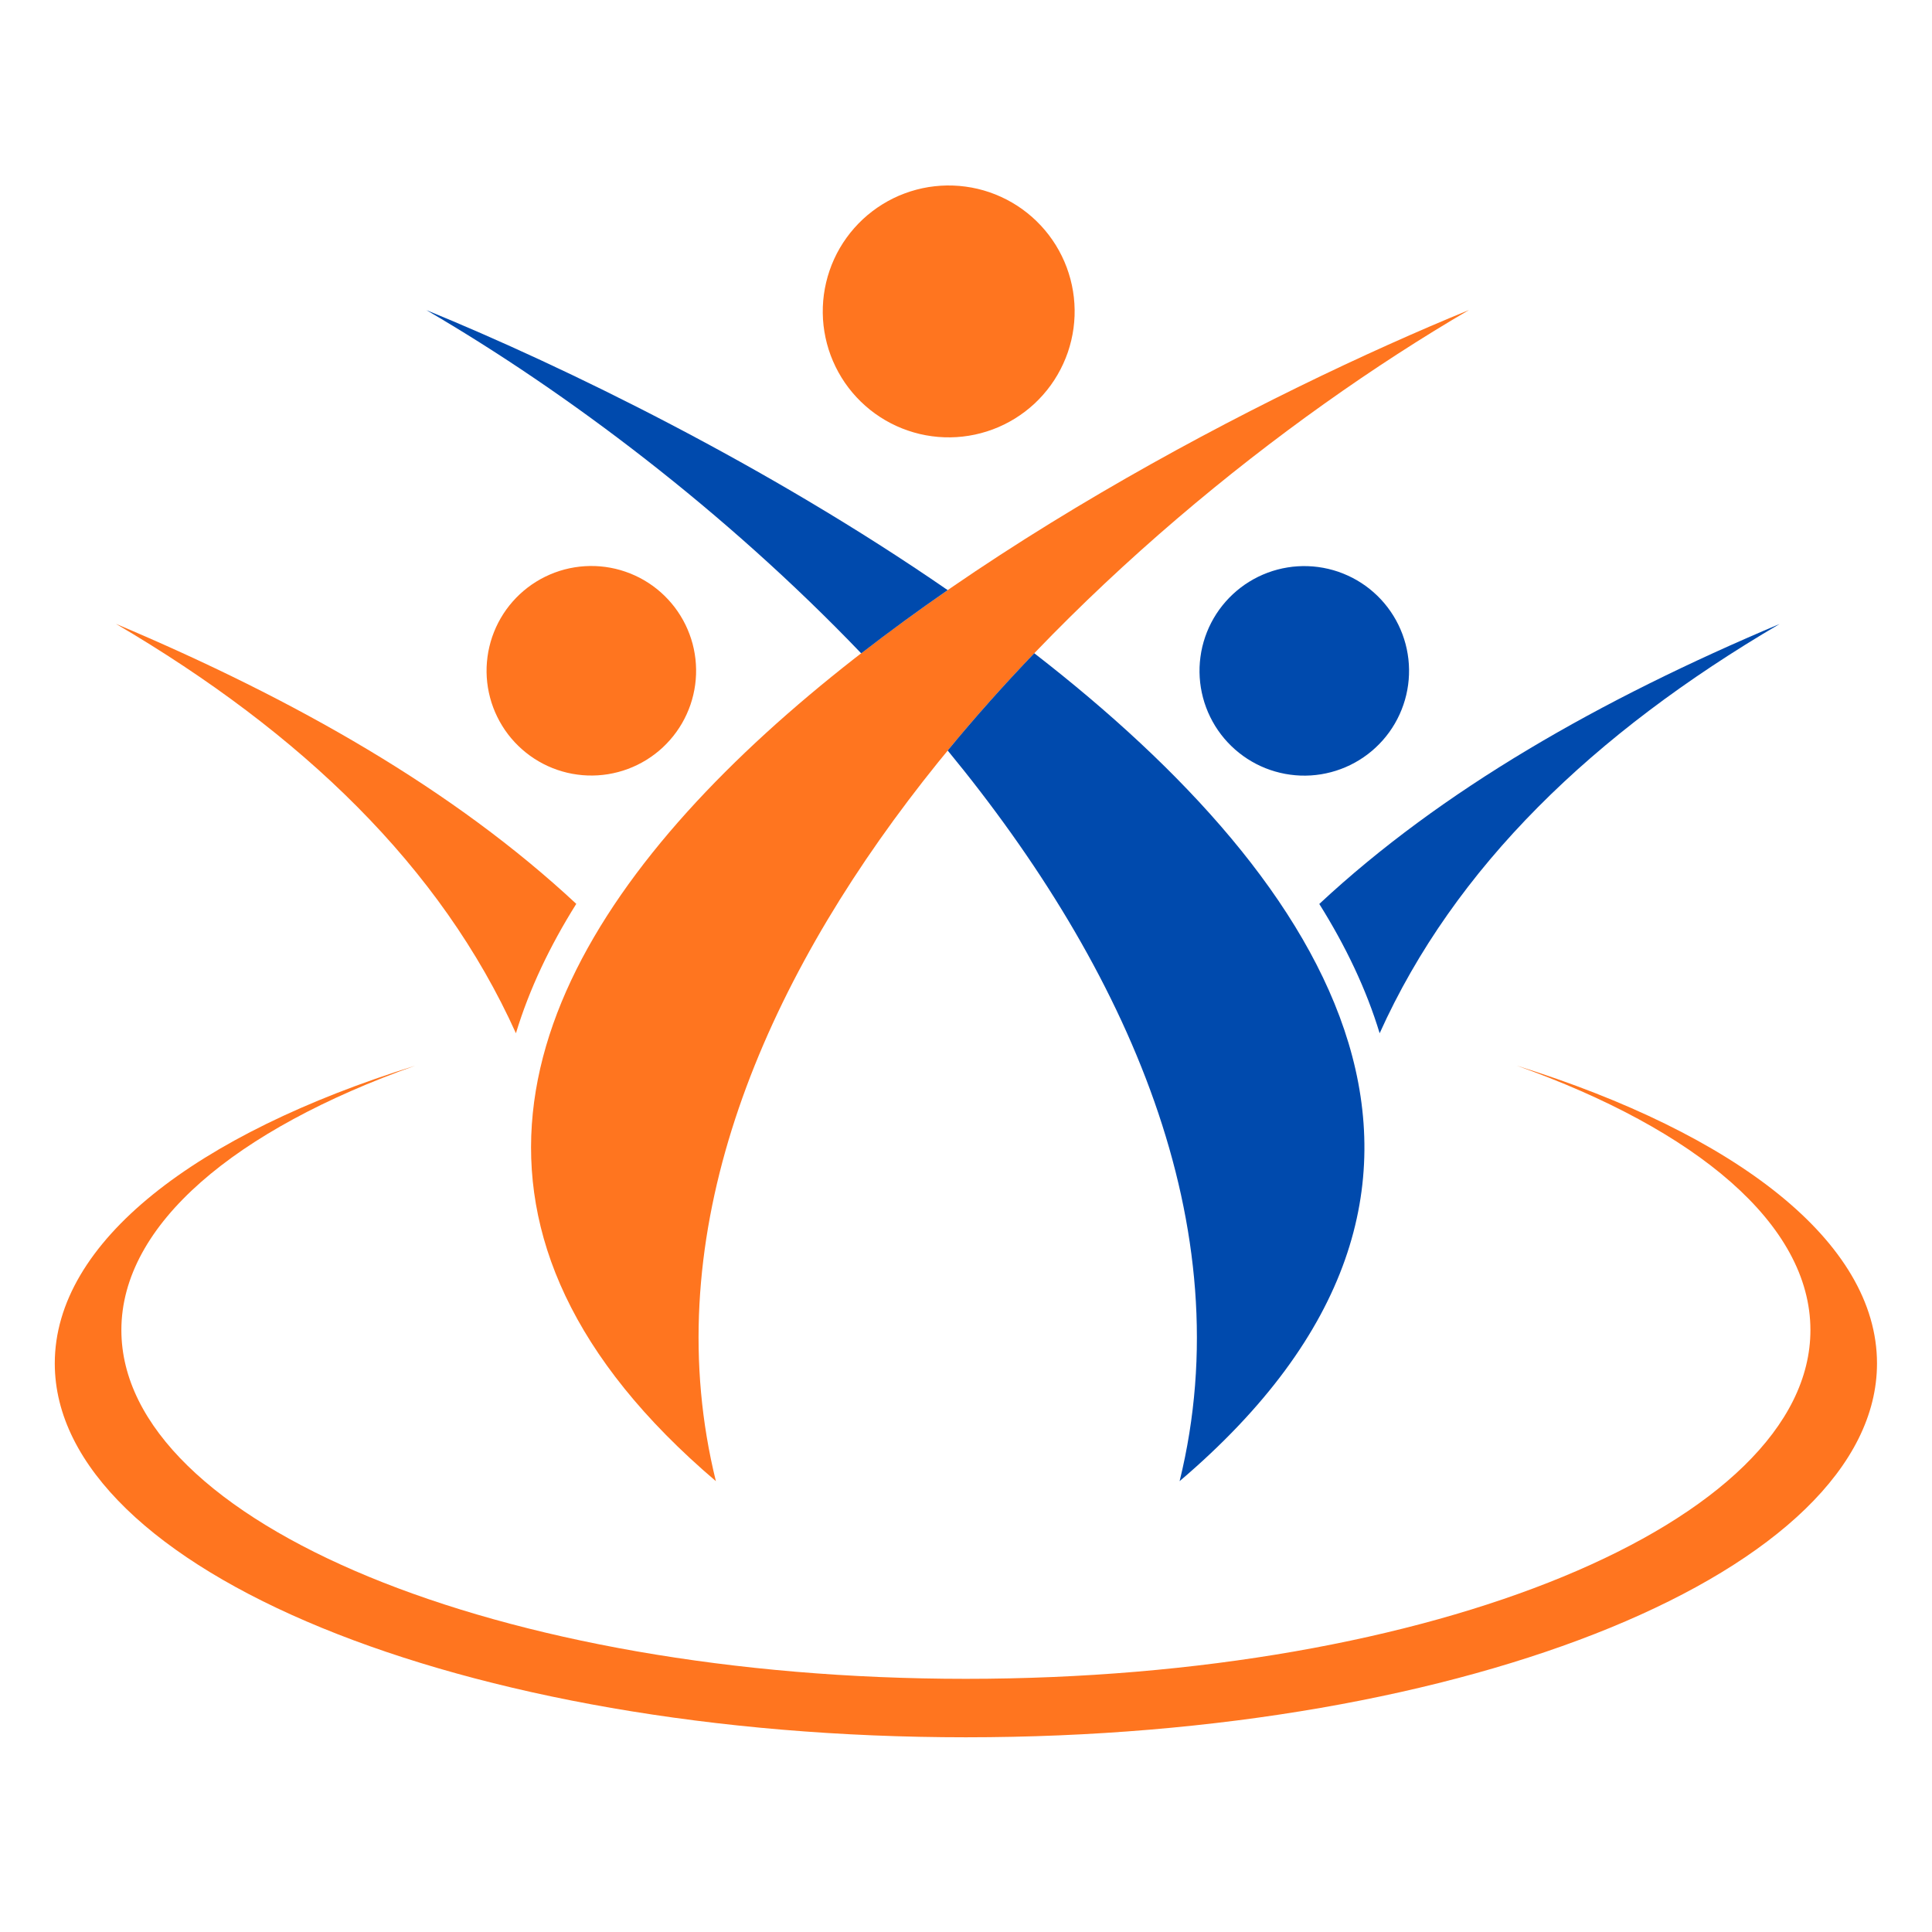
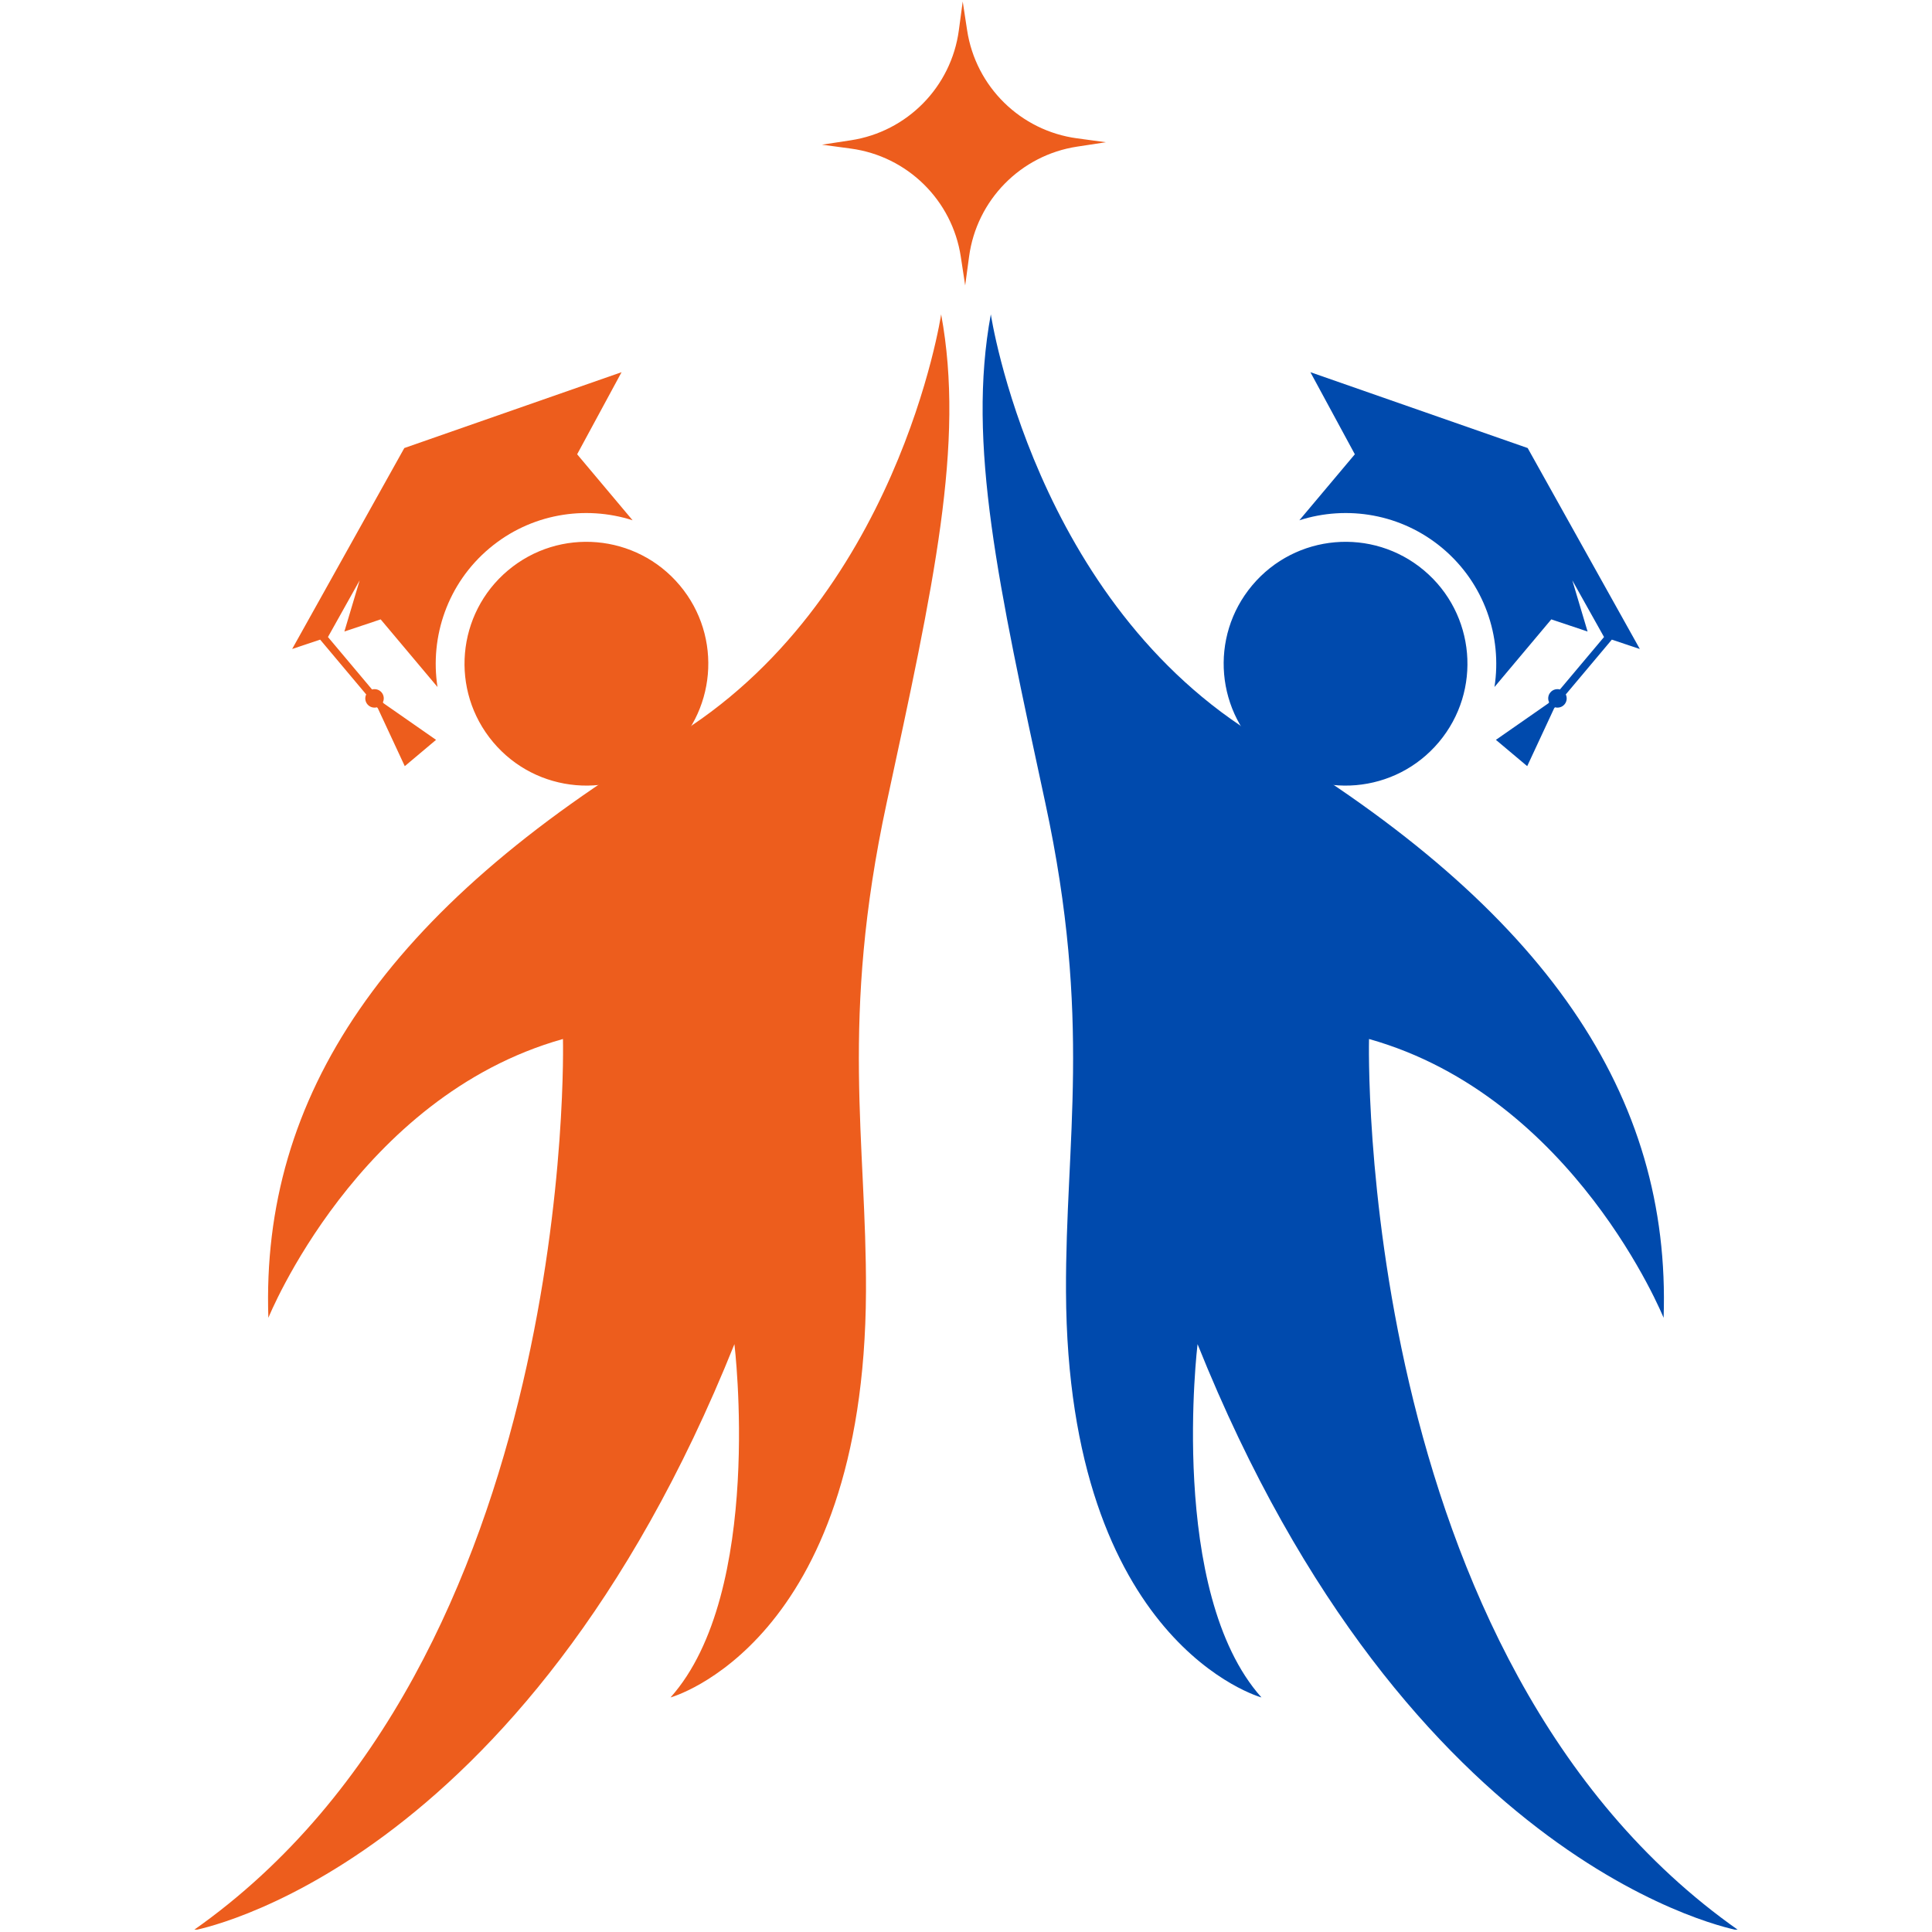
<svg xmlns="http://www.w3.org/2000/svg" width="500" zoomAndPan="magnify" viewBox="0 0 375 375" height="500" preserveAspectRatio="xMidYMid meet" version="1.0">
  <defs>
-     <clipPath id="9166817d88">
-       <path d="M 10.633 206 L 364.633 206 L 364.633 337.254 L 10.633 337.254 Z M 10.633 206 " clip-rule="nonzero" />
+     <clipPath id="77648e8ff8">
+       <path d="M 190.492 61 L 337.496 61 L 337.496 374.543 L 190.492 374.543 Z M 190.492 61 " clip-rule="nonzero" />
+     </clipPath>
+     <clipPath id="88813bb915">
+       <path d="M 37.5 61 L 185 61 L 185 374.543 L 37.5 374.543 Z M 37.5 61 " clip-rule="nonzero" />
+     </clipPath>
+     <clipPath id="4e1e3f5d53">
+       <path d="M 159 0.293 L 215 0.293 L 215 56 L 159 56 Z M 159 0.293 " clip-rule="nonzero" />
    </clipPath>
  </defs>
-   <path fill="#ff751f" d="M 138.953 287.492 C 116.367 195.852 212.328 102.676 285.129 60.176 C 207.434 91.977 26.477 191.781 138.953 287.492 Z M 138.953 287.492 " fill-opacity="1" fill-rule="evenodd" />
-   <path fill="#ff751f" d="M 100.141 200.555 C 85.566 168.234 58.641 142.312 22.5 121.09 C 57.395 135.801 88.102 153.297 111.855 175.438 C 106.727 183.617 102.734 191.992 100.141 200.555 Z M 100.141 200.555 " fill-opacity="1" fill-rule="evenodd" />
-   <path fill="#ff751f" d="M 134.852 126.938 C 134.961 127.594 135.035 128.258 135.074 128.922 C 135.117 129.586 135.125 130.25 135.102 130.918 C 135.078 131.582 135.023 132.246 134.934 132.906 C 134.844 133.566 134.723 134.219 134.57 134.867 C 134.418 135.516 134.234 136.156 134.02 136.785 C 133.801 137.414 133.555 138.035 133.277 138.641 C 133.004 139.246 132.695 139.836 132.363 140.414 C 132.027 140.988 131.664 141.547 131.277 142.086 C 130.887 142.625 130.473 143.148 130.031 143.645 C 129.59 144.145 129.125 144.621 128.641 145.078 C 128.152 145.531 127.645 145.961 127.113 146.363 C 126.582 146.766 126.035 147.145 125.469 147.496 C 124.902 147.844 124.32 148.164 123.723 148.457 C 123.125 148.75 122.512 149.016 121.887 149.246 C 121.266 149.48 120.629 149.684 119.988 149.852 C 119.344 150.023 118.691 150.16 118.035 150.27 C 117.379 150.375 116.715 150.449 116.051 150.492 C 115.387 150.531 114.723 150.543 114.055 150.52 C 113.391 150.496 112.727 150.438 112.066 150.348 C 111.406 150.262 110.754 150.141 110.105 149.988 C 109.457 149.832 108.816 149.648 108.188 149.434 C 107.559 149.219 106.938 148.973 106.332 148.695 C 105.727 148.418 105.137 148.113 104.562 147.777 C 103.984 147.441 103.426 147.082 102.887 146.691 C 102.348 146.301 101.828 145.887 101.328 145.445 C 100.828 145.004 100.352 144.543 99.898 144.055 C 99.441 143.566 99.016 143.059 98.609 142.527 C 98.207 142 97.828 141.449 97.48 140.883 C 97.129 140.316 96.809 139.734 96.516 139.137 C 96.223 138.539 95.957 137.93 95.727 137.305 C 95.492 136.68 95.289 136.047 95.121 135.402 C 94.949 134.758 94.812 134.109 94.703 133.449 C 94.598 132.793 94.523 132.133 94.48 131.469 C 94.441 130.801 94.43 130.137 94.453 129.473 C 94.48 128.805 94.535 128.145 94.625 127.484 C 94.711 126.824 94.832 126.168 94.988 125.52 C 95.141 124.871 95.324 124.234 95.539 123.602 C 95.758 122.973 96.004 122.355 96.277 121.75 C 96.555 121.145 96.859 120.551 97.195 119.977 C 97.531 119.398 97.891 118.844 98.281 118.301 C 98.672 117.762 99.086 117.242 99.527 116.742 C 99.969 116.242 100.43 115.766 100.918 115.312 C 101.406 114.859 101.914 114.43 102.445 114.023 C 102.973 113.621 103.523 113.242 104.09 112.895 C 104.656 112.543 105.238 112.223 105.836 111.93 C 106.434 111.637 107.047 111.375 107.668 111.141 C 108.293 110.906 108.926 110.707 109.57 110.535 C 110.215 110.363 110.867 110.227 111.523 110.121 C 112.18 110.012 112.84 109.938 113.508 109.898 C 114.172 109.855 114.836 109.848 115.5 109.871 C 116.168 109.895 116.832 109.949 117.492 110.039 C 118.152 110.129 118.805 110.25 119.453 110.402 C 120.102 110.555 120.738 110.738 121.371 110.957 C 122 111.172 122.617 111.418 123.223 111.695 C 123.832 111.969 124.422 112.277 124.996 112.609 C 125.574 112.945 126.133 113.309 126.672 113.695 C 127.211 114.086 127.73 114.5 128.23 114.941 C 128.73 115.383 129.207 115.848 129.66 116.336 C 130.113 116.82 130.543 117.332 130.949 117.859 C 131.352 118.391 131.73 118.938 132.078 119.504 C 132.43 120.07 132.75 120.652 133.043 121.25 C 133.336 121.848 133.598 122.461 133.832 123.086 C 134.066 123.707 134.266 124.344 134.438 124.984 C 134.609 125.629 134.746 126.281 134.852 126.938 Z M 134.852 126.938 " fill-opacity="1" fill-rule="nonzero" />
-   <path fill="#004aad" d="M 228.961 287.492 C 241.172 237.906 218.684 187.883 183.945 145.672 C 189.285 139.18 194.91 132.883 200.75 126.793 C 258.531 171.559 296.23 230.246 228.961 287.492 Z M 167.16 126.812 C 172.617 122.59 178.223 118.5 183.945 114.543 C 148.805 90.289 109.629 71.18 82.762 60.195 C 110.145 76.156 140.797 99.297 167.16 126.812 Z M 167.16 126.812 " fill-opacity="1" fill-rule="evenodd" />
-   <path fill="#004aad" d="M 267.789 200.555 C 282.344 168.254 309.289 142.312 345.43 121.109 C 310.535 135.82 279.828 153.316 256.074 175.457 C 261.184 183.617 265.195 191.992 267.789 200.555 Z M 267.789 200.555 " fill-opacity="1" fill-rule="evenodd" />
-   <path fill="#004aad" d="M 257.836 110.422 C 258.484 110.574 259.121 110.758 259.754 110.973 C 260.383 111.191 261 111.438 261.605 111.715 C 262.211 111.988 262.805 112.297 263.379 112.629 C 263.953 112.965 264.512 113.328 265.055 113.715 C 265.594 114.105 266.113 114.52 266.613 114.961 C 267.113 115.402 267.59 115.867 268.043 116.352 C 268.496 116.84 268.926 117.348 269.332 117.879 C 269.734 118.41 270.109 118.957 270.461 119.523 C 270.812 120.09 271.133 120.672 271.426 121.27 C 271.719 121.867 271.98 122.48 272.215 123.102 C 272.449 123.727 272.648 124.363 272.82 125.004 C 272.992 125.648 273.129 126.301 273.234 126.957 C 273.344 127.613 273.418 128.277 273.457 128.941 C 273.5 129.605 273.508 130.27 273.484 130.938 C 273.461 131.602 273.406 132.266 273.316 132.926 C 273.227 133.586 273.105 134.238 272.953 134.887 C 272.801 135.535 272.617 136.176 272.398 136.805 C 272.184 137.434 271.938 138.051 271.66 138.66 C 271.387 139.266 271.078 139.855 270.746 140.43 C 270.41 141.008 270.047 141.566 269.66 142.105 C 269.27 142.645 268.855 143.164 268.414 143.664 C 267.973 144.164 267.508 144.641 267.02 145.094 C 266.535 145.551 266.027 145.977 265.496 146.383 C 264.965 146.785 264.418 147.164 263.852 147.512 C 263.285 147.863 262.703 148.184 262.105 148.477 C 261.508 148.77 260.895 149.035 260.27 149.266 C 259.648 149.5 259.012 149.703 258.371 149.871 C 257.727 150.043 257.074 150.18 256.418 150.289 C 255.762 150.395 255.098 150.469 254.434 150.512 C 253.77 150.551 253.105 150.562 252.438 150.539 C 251.773 150.512 251.109 150.457 250.449 150.367 C 249.789 150.281 249.137 150.16 248.488 150.004 C 247.84 149.852 247.199 149.668 246.57 149.453 C 245.941 149.238 245.32 148.992 244.715 148.715 C 244.109 148.438 243.52 148.133 242.945 147.797 C 242.367 147.461 241.809 147.102 241.27 146.711 C 240.73 146.32 240.211 145.906 239.711 145.465 C 239.211 145.023 238.734 144.562 238.281 144.074 C 237.824 143.586 237.395 143.078 236.992 142.547 C 236.59 142.02 236.211 141.469 235.859 140.902 C 235.512 140.336 235.191 139.754 234.898 139.156 C 234.605 138.559 234.34 137.949 234.109 137.324 C 233.875 136.699 233.672 136.066 233.504 135.422 C 233.332 134.777 233.195 134.129 233.086 133.469 C 232.98 132.812 232.906 132.152 232.863 131.488 C 232.824 130.82 232.812 130.156 232.836 129.492 C 232.859 128.824 232.918 128.164 233.008 127.504 C 233.094 126.844 233.215 126.188 233.367 125.539 C 233.523 124.891 233.707 124.254 233.922 123.621 C 234.137 122.992 234.383 122.375 234.66 121.77 C 234.938 121.164 235.242 120.57 235.578 119.996 C 235.914 119.418 236.273 118.863 236.664 118.32 C 237.055 117.781 237.469 117.262 237.91 116.762 C 238.352 116.262 238.812 115.785 239.301 115.332 C 239.789 114.879 240.297 114.449 240.828 114.043 C 241.355 113.641 241.902 113.262 242.473 112.914 C 243.039 112.562 243.621 112.242 244.219 111.949 C 244.816 111.656 245.426 111.395 246.051 111.16 C 246.676 110.926 247.309 110.727 247.953 110.555 C 248.598 110.383 249.246 110.246 249.906 110.141 C 250.562 110.031 251.223 109.957 251.887 109.918 C 252.555 109.875 253.219 109.867 253.883 109.891 C 254.551 109.914 255.211 109.969 255.871 110.059 C 256.531 110.148 257.188 110.27 257.836 110.422 Z M 257.836 110.422 " fill-opacity="1" fill-rule="nonzero" />
-   <g clip-path="url(#9166817d88)">
-     <path fill="#ff751f" d="M 187.48 337.207 C 285.148 337.207 364.324 304.715 364.324 264.637 C 364.324 241.035 336.883 220.086 294.387 206.836 C 329.297 219.262 351.402 237.637 351.402 258.168 C 351.402 295.555 278.004 325.859 187.48 325.859 C 96.934 325.859 23.559 295.555 23.559 258.168 C 23.559 237.656 45.66 219.262 80.574 206.855 C 38.074 220.086 10.633 241.035 10.633 264.637 C 10.633 304.715 89.809 337.207 187.48 337.207 Z M 187.48 337.207 " fill-opacity="1" fill-rule="evenodd" />
+   <path fill="#004aad" d="M 276.391 110.711 C 286.395 119.117 287.691 134.043 279.285 144.047 C 270.879 154.051 255.957 155.344 245.953 146.938 C 235.949 138.531 234.652 123.609 243.062 113.605 C 251.465 103.602 266.387 102.305 276.391 110.711 " fill-opacity="1" fill-rule="nonzero" />
+   <path fill="#004aad" d="M 303.918 134.789 C 304.211 135.402 304.145 136.156 303.676 136.711 C 303.207 137.27 302.477 137.465 301.82 137.285 L 301.656 137.48 L 296.43 148.711 L 290.355 143.605 L 300.516 136.527 L 300.684 136.328 C 300.387 135.711 300.457 134.957 300.926 134.402 C 301.391 133.844 302.125 133.648 302.781 133.828 L 311.34 123.645 L 305.184 112.645 L 308.148 122.578 L 301.105 120.219 L 290.078 133.348 C 291.59 123.566 288.113 113.242 280 106.422 C 272.016 99.715 261.473 98.02 252.207 100.984 L 262.973 88.176 L 254.348 72.242 L 296.52 86.965 L 318.289 125.969 L 312.855 124.152 L 303.918 134.789 " fill-opacity="1" fill-rule="nonzero" />
+   <g clip-path="url(#77648e8ff8)">
+     <path fill="#004aad" d="M 244.848 329.473 C 244.848 329.473 207.199 319.133 206.91 250.684 C 206.785 221.484 212.012 198.16 202.895 155.848 C 193.781 113.535 187.672 86.141 192.32 61.012 C 192.32 61.012 200.699 116.992 244.848 143.445 C 300.309 176.672 324.363 212.75 322.906 255.789 C 322.906 255.789 305.574 212.875 265.727 201.668 C 265.727 201.668 262.605 322.18 337.496 374.703 C 337.496 374.703 273.613 363.543 232.445 260.898 C 232.445 260.898 226.609 309.047 244.848 329.473 " fill-opacity="1" fill-rule="nonzero" />
  </g>
-   <path fill="#ff751f" d="M 208.273 56.531 C 208.402 57.32 208.492 58.117 208.539 58.914 C 208.59 59.715 208.602 60.512 208.574 61.312 C 208.543 62.113 208.477 62.91 208.371 63.703 C 208.262 64.496 208.117 65.285 207.934 66.062 C 207.75 66.844 207.527 67.609 207.27 68.367 C 207.008 69.125 206.715 69.867 206.379 70.598 C 206.047 71.324 205.68 72.035 205.277 72.727 C 204.875 73.422 204.441 74.09 203.973 74.742 C 203.504 75.391 203.004 76.016 202.477 76.613 C 201.945 77.215 201.391 77.789 200.805 78.336 C 200.219 78.879 199.605 79.395 198.969 79.883 C 198.332 80.367 197.672 80.82 196.992 81.242 C 196.312 81.66 195.613 82.047 194.891 82.402 C 194.172 82.754 193.438 83.07 192.688 83.348 C 191.938 83.629 191.176 83.871 190.402 84.074 C 189.629 84.281 188.848 84.449 188.055 84.574 C 187.266 84.703 186.473 84.793 185.672 84.844 C 184.871 84.895 184.074 84.902 183.273 84.875 C 182.473 84.848 181.676 84.781 180.883 84.672 C 180.09 84.566 179.305 84.422 178.523 84.238 C 177.746 84.051 176.977 83.832 176.219 83.57 C 175.461 83.312 174.719 83.016 173.988 82.684 C 173.262 82.352 172.551 81.984 171.859 81.582 C 171.168 81.18 170.496 80.742 169.848 80.277 C 169.195 79.809 168.57 79.309 167.973 78.777 C 167.371 78.25 166.797 77.691 166.254 77.105 C 165.707 76.52 165.191 75.91 164.707 75.273 C 164.219 74.637 163.766 73.977 163.348 73.297 C 162.926 72.613 162.539 71.914 162.188 71.195 C 161.836 70.477 161.52 69.742 161.238 68.992 C 160.957 68.242 160.715 67.48 160.512 66.707 C 160.305 65.93 160.141 65.148 160.012 64.359 C 159.883 63.57 159.793 62.773 159.742 61.977 C 159.695 61.176 159.684 60.375 159.711 59.574 C 159.738 58.777 159.809 57.98 159.914 57.184 C 160.02 56.391 160.168 55.605 160.352 54.828 C 160.535 54.047 160.758 53.277 161.016 52.52 C 161.273 51.766 161.57 51.02 161.902 50.293 C 162.234 49.562 162.602 48.855 163.004 48.16 C 163.406 47.469 163.844 46.797 164.312 46.148 C 164.781 45.5 165.277 44.875 165.809 44.273 C 166.336 43.676 166.895 43.102 167.48 42.555 C 168.066 42.008 168.68 41.492 169.316 41.008 C 169.953 40.523 170.609 40.07 171.293 39.648 C 171.973 39.227 172.672 38.84 173.391 38.488 C 174.109 38.137 174.844 37.82 175.594 37.543 C 176.348 37.262 177.109 37.02 177.883 36.812 C 178.656 36.609 179.438 36.441 180.227 36.312 C 181.02 36.188 181.812 36.098 182.613 36.047 C 183.41 35.996 184.211 35.984 185.012 36.016 C 185.812 36.043 186.609 36.109 187.402 36.219 C 188.195 36.324 188.98 36.469 189.762 36.652 C 190.539 36.836 191.309 37.059 192.066 37.316 C 192.824 37.578 193.566 37.875 194.293 38.207 C 195.023 38.539 195.734 38.906 196.426 39.309 C 197.117 39.711 197.789 40.145 198.438 40.613 C 199.086 41.082 199.711 41.582 200.312 42.109 C 200.914 42.641 201.484 43.199 202.031 43.785 C 202.578 44.371 203.094 44.98 203.578 45.617 C 204.062 46.254 204.516 46.914 204.938 47.594 C 205.359 48.277 205.746 48.977 206.098 49.695 C 206.449 50.414 206.766 51.148 207.047 51.898 C 207.324 52.648 207.566 53.41 207.773 54.184 C 207.977 54.957 208.145 55.742 208.273 56.531 Z M 208.273 56.531 " fill-opacity="1" fill-rule="nonzero" />
+   <path fill="#ed5d1d" d="M 98.602 110.711 C 88.598 119.117 87.301 134.043 95.711 144.047 C 104.113 154.051 119.039 155.344 129.043 146.938 C 139.047 138.531 140.34 123.609 131.934 113.605 C 123.527 103.602 108.605 102.305 98.602 110.711 " fill-opacity="1" fill-rule="nonzero" />
+   <path fill="#ed5d1d" d="M 71.078 134.789 C 70.785 135.402 70.852 136.156 71.32 136.711 C 71.785 137.27 72.52 137.465 73.176 137.285 L 73.34 137.48 L 78.566 148.711 L 84.637 143.605 L 74.48 136.527 L 74.312 136.328 C 74.605 135.711 74.539 134.957 74.07 134.402 C 73.602 133.844 72.871 133.648 72.215 133.828 L 63.656 123.645 L 69.809 112.645 L 66.844 122.578 L 73.887 120.219 L 84.918 133.348 C 83.406 123.566 86.879 113.242 94.996 106.422 C 102.98 99.715 113.523 98.02 122.785 100.984 L 112.023 88.176 L 120.645 72.242 L 78.477 86.965 L 56.707 125.969 L 62.141 124.152 L 71.078 134.789 " fill-opacity="1" fill-rule="nonzero" />
+   <g clip-path="url(#88813bb915)">
+     <path fill="#ed5d1d" d="M 130.148 329.473 C 130.148 329.473 167.793 319.133 168.086 250.684 C 168.207 221.484 162.984 198.16 172.098 155.848 C 181.215 113.535 187.32 86.141 182.676 61.012 C 182.676 61.012 174.297 116.992 130.148 143.445 C 74.688 176.672 50.633 212.75 52.09 255.789 C 52.09 255.789 69.422 212.875 109.27 201.668 C 109.27 201.668 112.391 322.18 37.5 374.703 C 37.5 374.703 101.383 363.543 142.551 260.898 C 142.551 260.898 148.387 309.047 130.148 329.473 " fill-opacity="1" fill-rule="nonzero" />
+   </g>
+   <g clip-path="url(#4e1e3f5d53)">
+     <path fill="#ed5d1d" d="M 186.488 49.812 L 187.34 55.398 L 188.098 49.797 C 189.578 38.82 198.117 30.129 209.066 28.461 L 214.656 27.609 L 209.055 26.852 C 198.078 25.371 189.391 16.832 187.719 5.883 L 186.863 0.293 L 186.109 5.895 C 184.629 16.871 176.09 25.559 165.137 27.23 L 159.551 28.082 L 165.152 28.84 C 176.129 30.32 184.816 38.859 186.488 49.812 " fill-opacity="1" fill-rule="nonzero" />
+   </g>
</svg>
